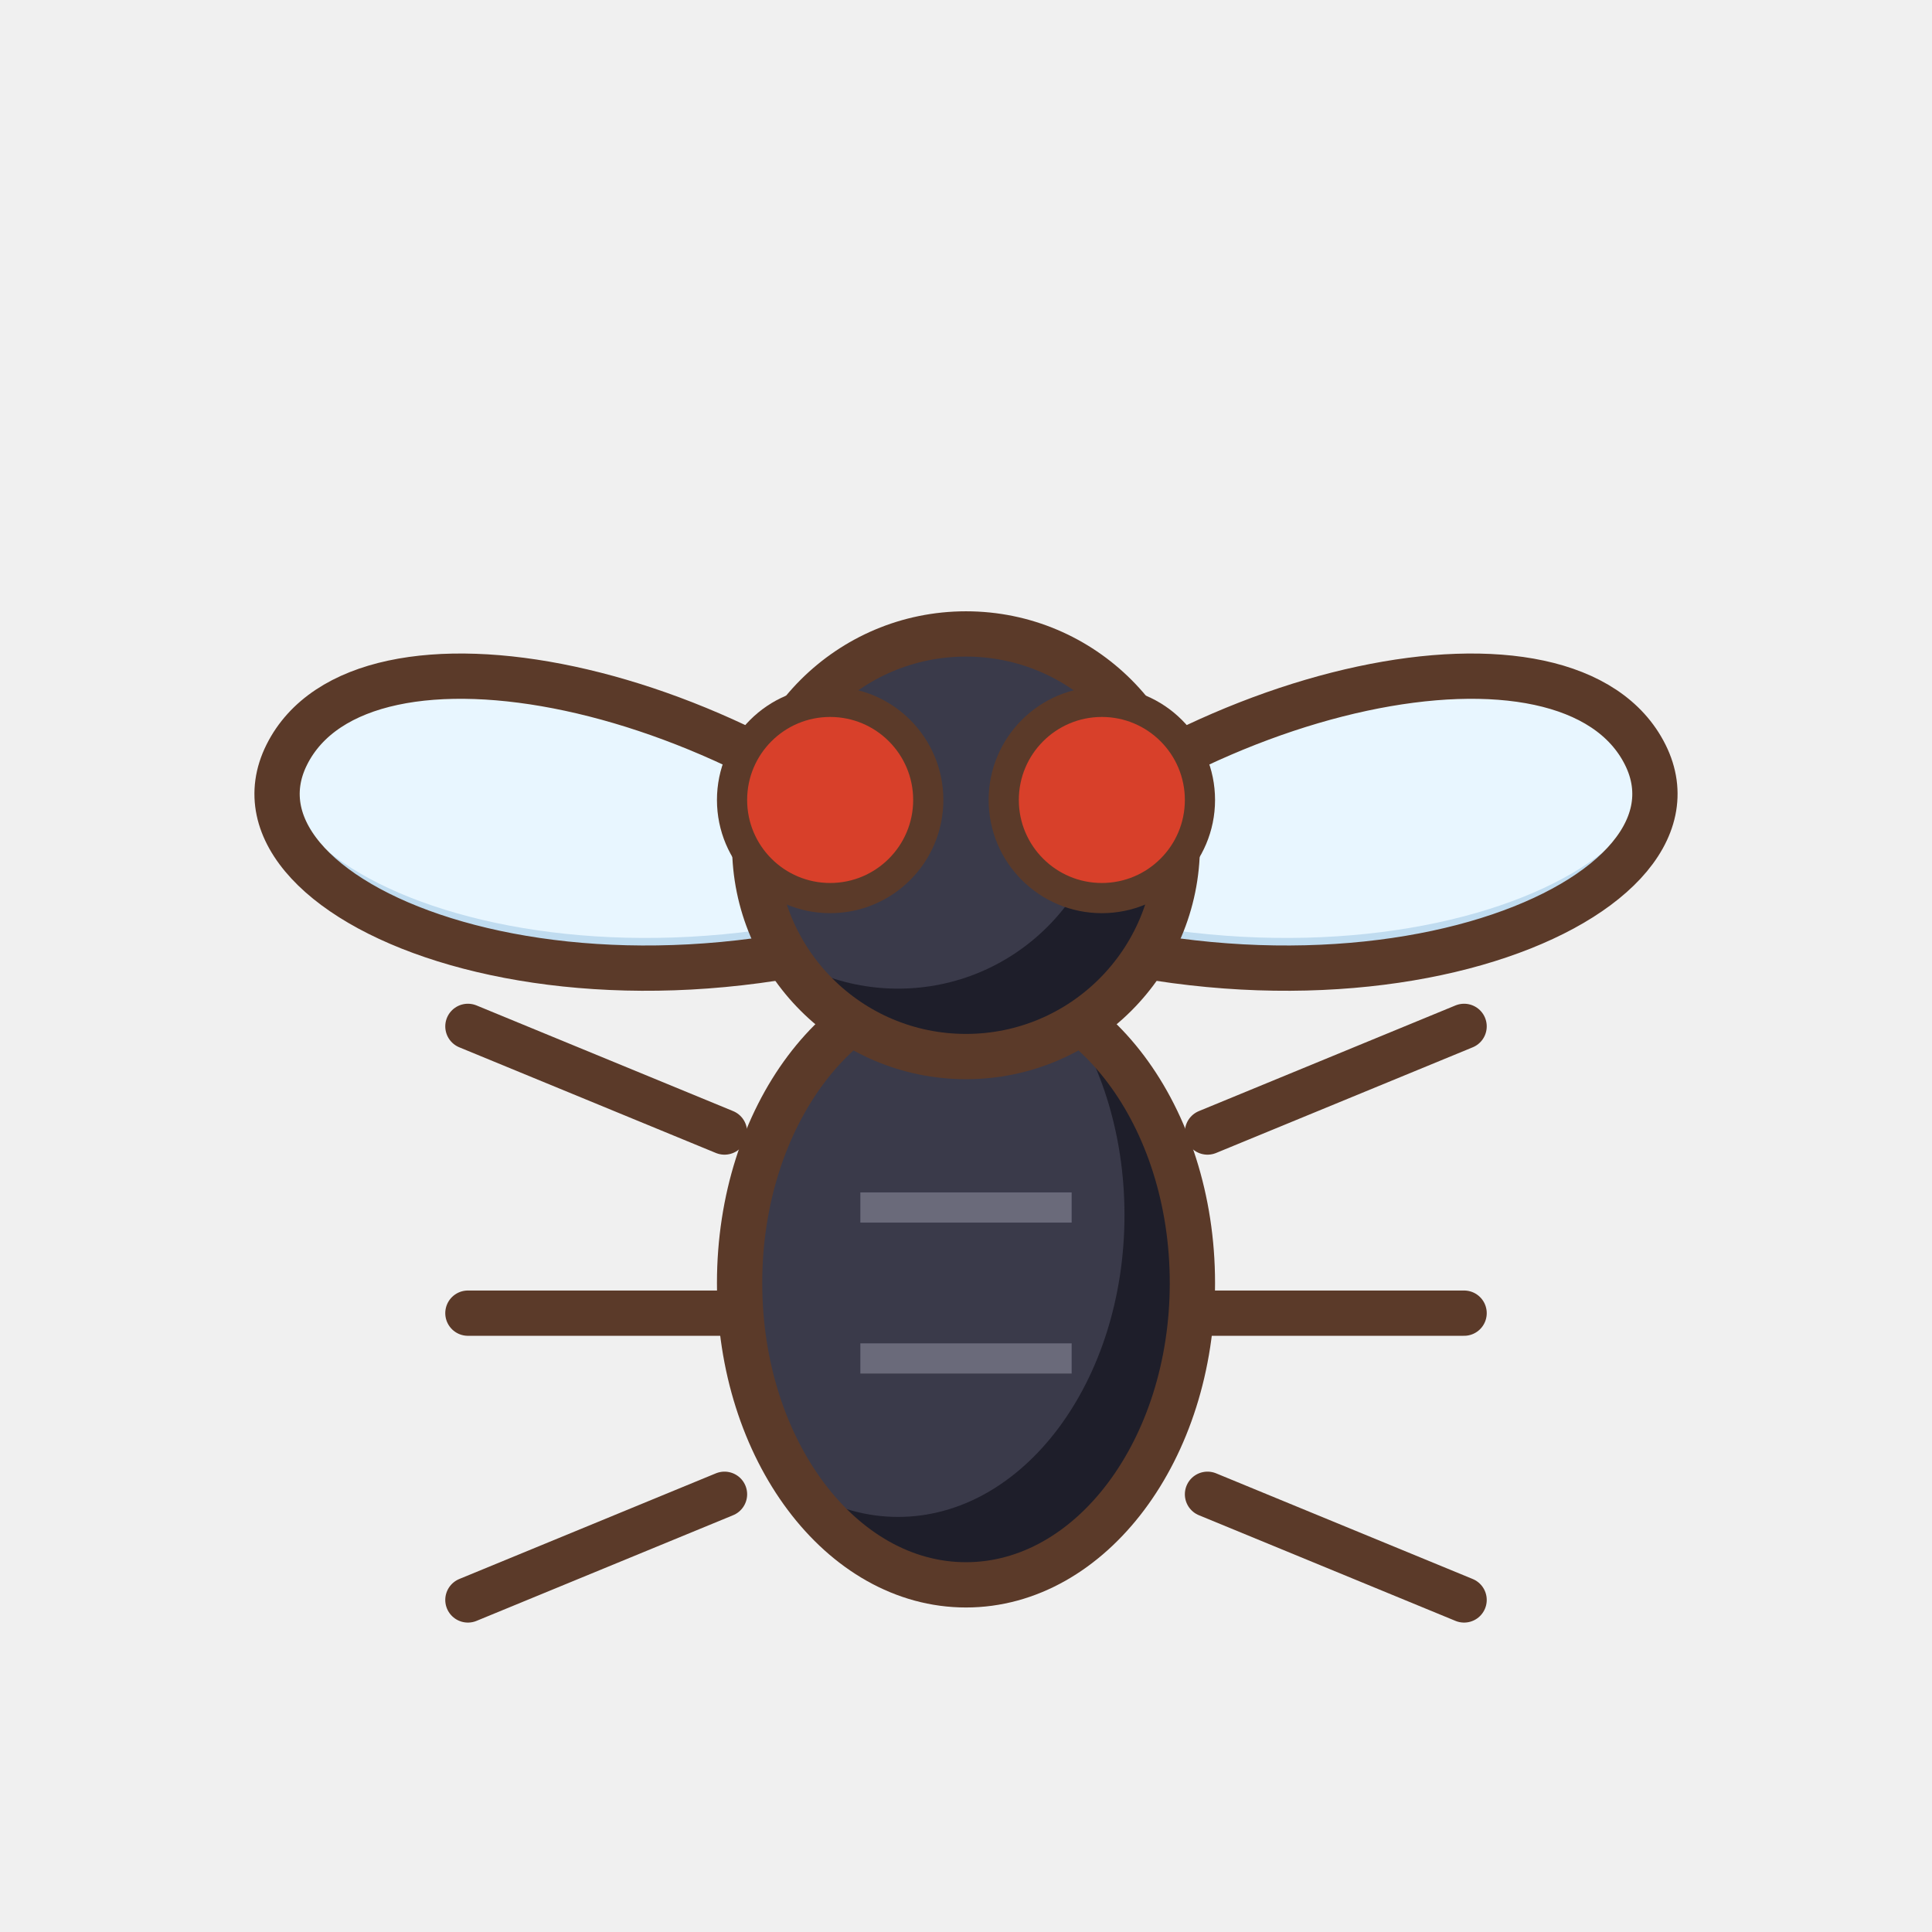
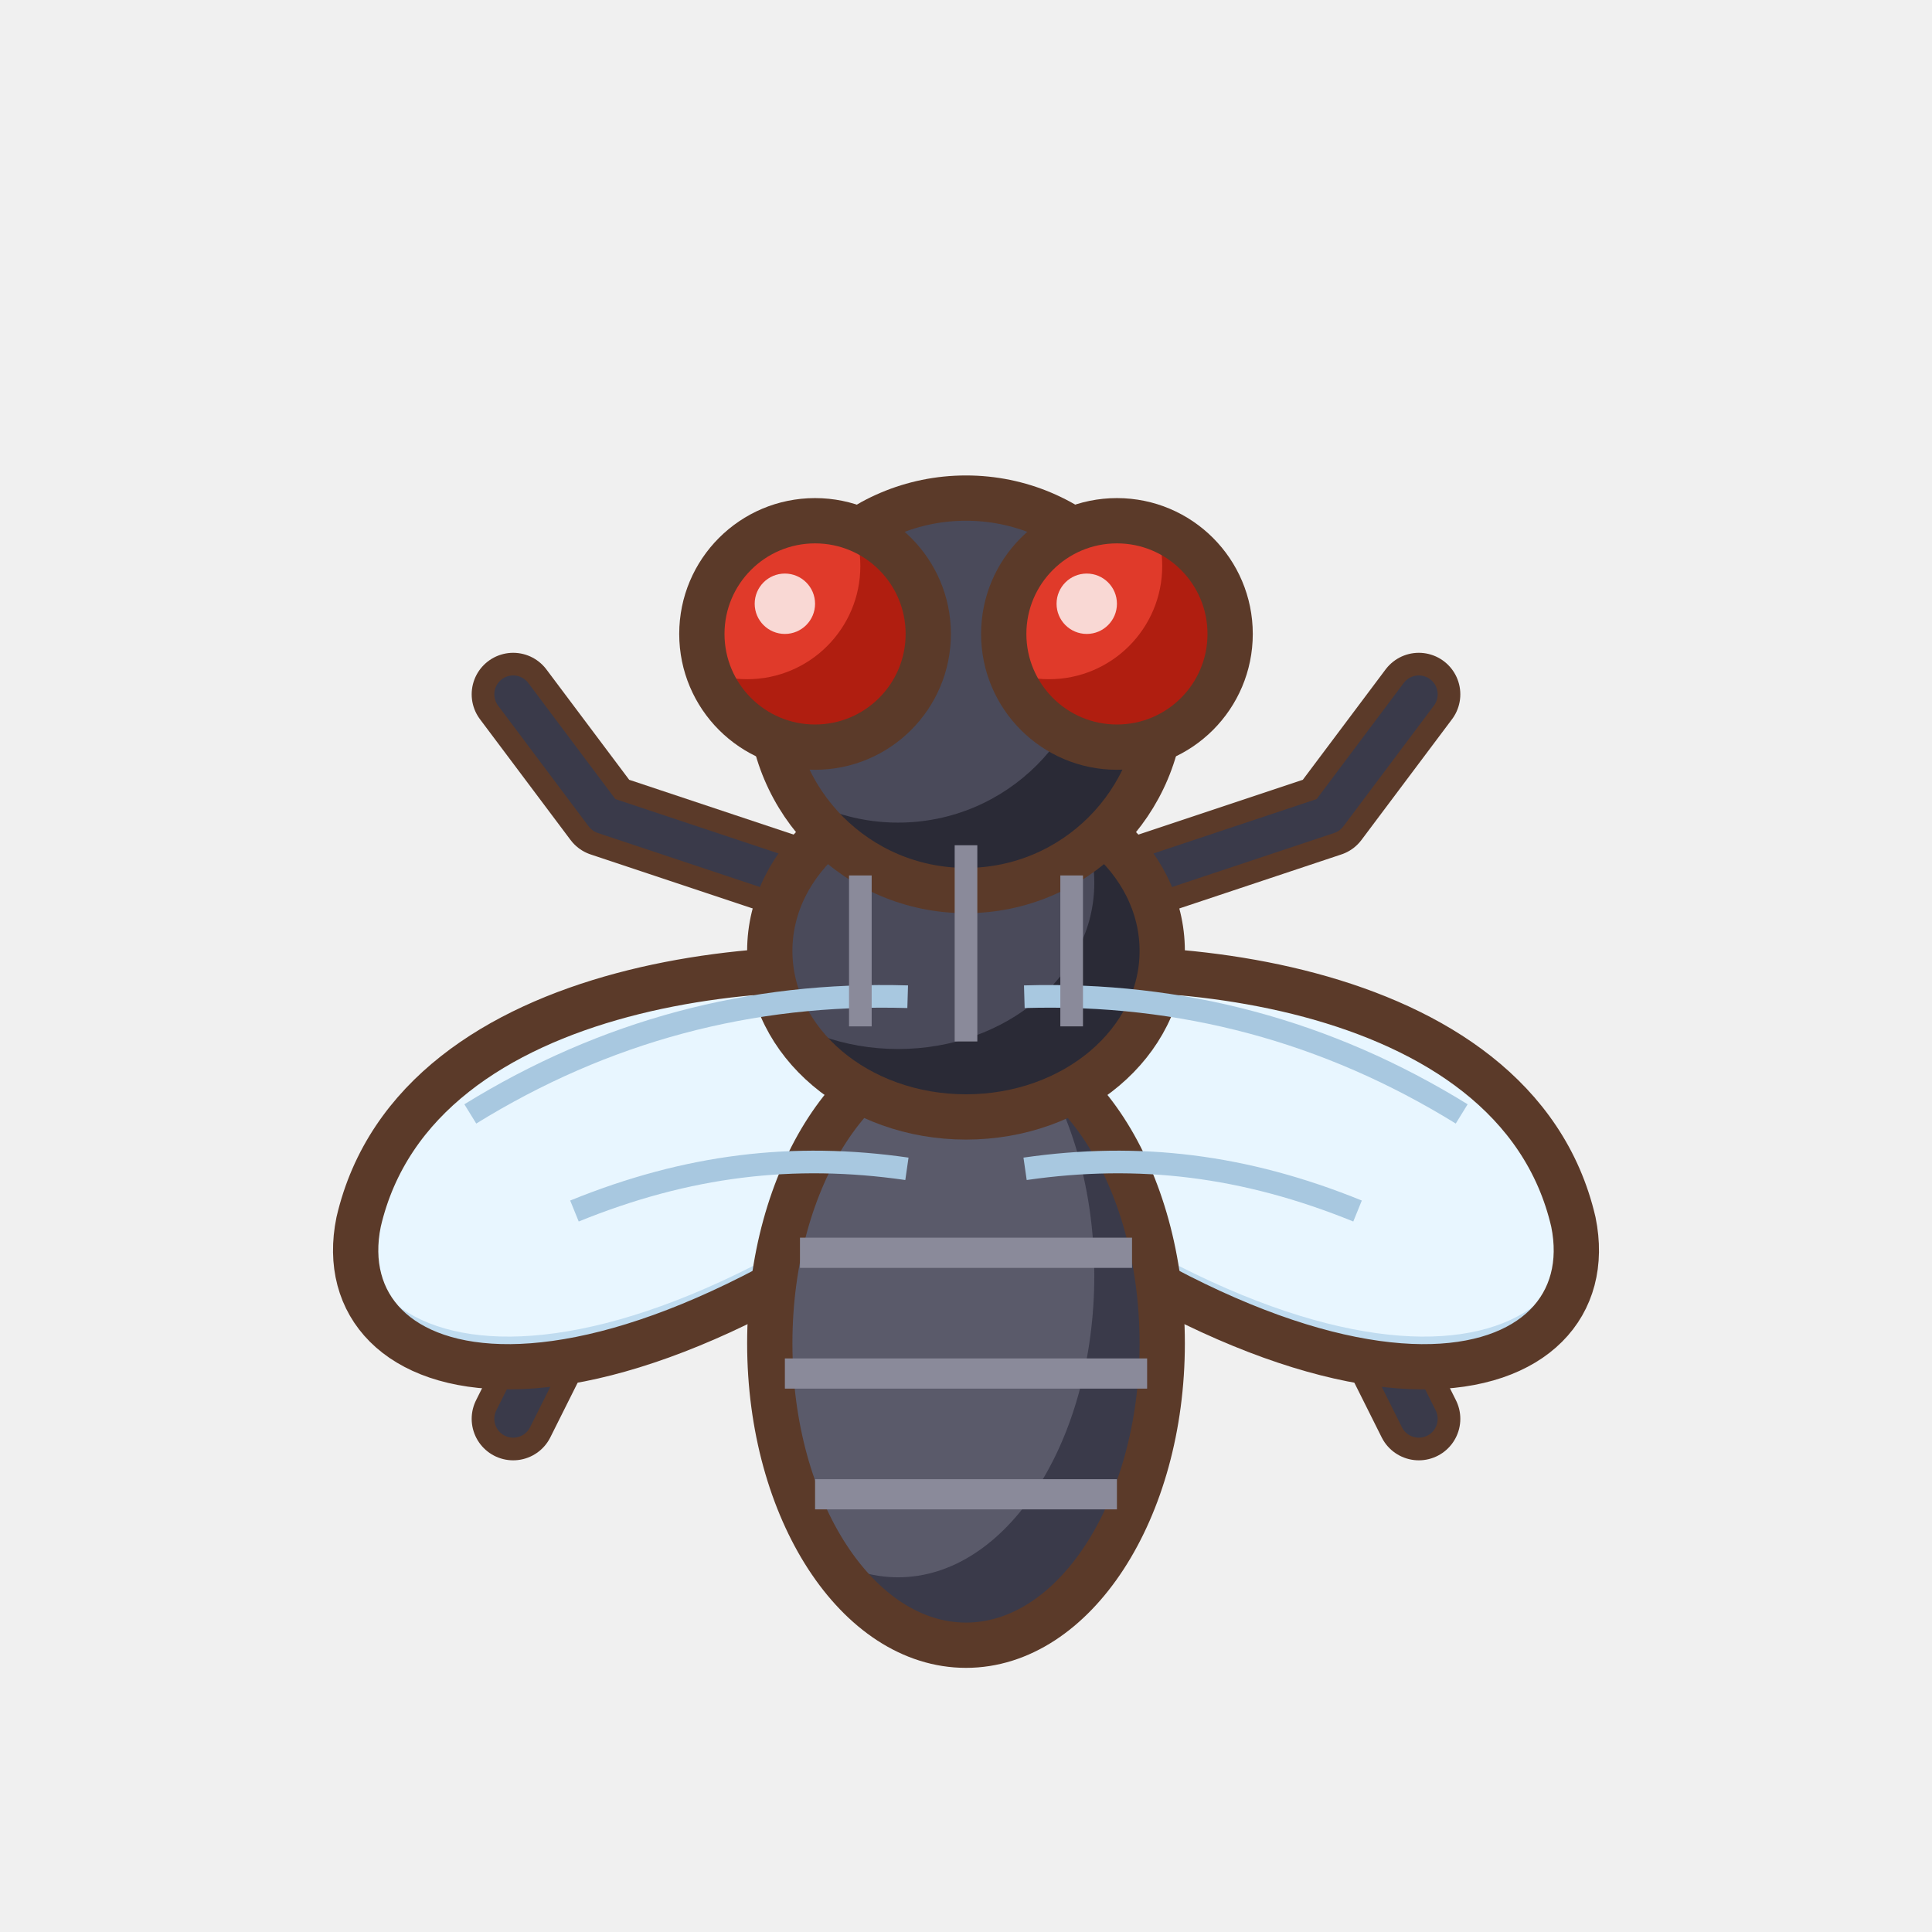
<svg xmlns="http://www.w3.org/2000/svg" viewBox="0 0 256 256">
  <g stroke="#5b3a29" stroke-width="6" stroke-linejoin="round" stroke-linecap="round">
-     <path d="M96 150l-34 -14M160 150l34 -14" fill="none" />
-     <path d="M96 174l-34 0M160 174l34 0" fill="none" />
-     <path d="M96 198l-34 14M160 198l34 14" fill="none" />
+     <path d="M110 118l-30 -10l-12 -16" fill="none" stroke="#5b3a29" stroke-width="11" stroke-linejoin="round" stroke-linecap="round" />
+     <path d="M110 118l-30 -10l-12 -16" fill="none" stroke="#3a3a4a" stroke-width="5" stroke-linejoin="round" stroke-linecap="round" />
+     <path d="M110 134l-30 6l-12 18" fill="none" stroke="#5b3a29" stroke-width="11" stroke-linejoin="round" stroke-linecap="round" />
+     <path d="M110 134l-30 6l-12 18" fill="none" stroke="#3a3a4a" stroke-width="5" stroke-linejoin="round" stroke-linecap="round" />
+     <path d="M110 148l-30 16l-12 24" fill="none" stroke="#5b3a29" stroke-width="11" stroke-linejoin="round" stroke-linecap="round" />
+     <path d="M110 148l-30 16l-12 24" fill="none" stroke="#3a3a4a" stroke-width="5" stroke-linejoin="round" stroke-linecap="round" />
+     <path d="M146 118l30 -10l12 -16" fill="none" stroke="#5b3a29" stroke-width="11" stroke-linejoin="round" stroke-linecap="round" />
+     <path d="M146 118l30 -10l12 -16" fill="none" stroke="#3a3a4a" stroke-width="5" stroke-linejoin="round" stroke-linecap="round" />
+     <path d="M146 134l30 6l12 18" fill="none" stroke="#5b3a29" stroke-width="11" stroke-linejoin="round" stroke-linecap="round" />
+     <path d="M146 134l30 6l12 18" fill="none" stroke="#3a3a4a" stroke-width="5" stroke-linejoin="round" stroke-linecap="round" />
+     <path d="M146 148l30 16l12 24" fill="none" stroke="#5b3a29" stroke-width="11" stroke-linejoin="round" stroke-linecap="round" />
+     <path d="M146 148l30 16l12 24" fill="none" stroke="#3a3a4a" stroke-width="5" stroke-linejoin="round" stroke-linecap="round" />
    <defs>
-       <path id="s148" d="M128 120c-30-30-80-40-90-20s40 40 90 20zM128 120c30-30 80-40 90-20s-40 40-90 20z" />
-       <clipPath id="cs148">
-         <use href="#s148" />
+       <path id="s6" d="M128 130c-20-10-70-20-86 10-10 20 20 40 86 10z" transform="rotate(-15 128 130)" />
+       <clipPath id="cs6">
+         <use href="#s6" />
      </clipPath>
    </defs>
-     <use href="#s148" fill="#c0dcf0" stroke="none" />
-     <g clip-path="url(#cs148)">
-       <use href="#s148" fill="#e8f6ff" stroke="none" transform="translate(0 -4)" />
+     <use href="#s6" fill="#c0dcf0" stroke="none" />
+     <g clip-path="url(#cs6)">
+       <use href="#s6" fill="#e8f6ff" stroke="none" transform="translate(0 -4)" />
    </g>
-     <use href="#s148" fill="none" />
+     <use href="#s6" fill="none" />
    <defs>
-       <ellipse id="s149" cx="128" cy="170" rx="30" ry="40" />
-       <clipPath id="cs149">
-         <use href="#s149" />
+       <path id="s7" d="M128 130c-20-10-70-20-86 10-10 20 20 40 86 10z" transform="translate(256 0) scale(-1 1) rotate(-15 128 130)" />
+       <clipPath id="cs7">
+         <use href="#s7" />
      </clipPath>
    </defs>
-     <use href="#s149" fill="#1e1e2a" stroke="none" />
-     <g clip-path="url(#cs149)">
-       <use href="#s149" fill="#3a3a4a" stroke="none" transform="translate(-9 -9)" />
+     <use href="#s7" fill="#c0dcf0" stroke="none" />
+     <g clip-path="url(#cs7)">
+       <use href="#s7" fill="#e8f6ff" stroke="none" transform="translate(0 -4)" />
    </g>
-     <use href="#s149" fill="none" />
+     <use href="#s7" fill="none" />
    <defs>
-       <circle id="s150" cx="128" cy="112" r="28" />
-       <clipPath id="cs150">
-         <use href="#s150" />
+       <ellipse id="s8" cx="128" cy="178" rx="26" ry="40" />
+       <clipPath id="cs8">
+         <use href="#s8" />
      </clipPath>
    </defs>
-     <use href="#s150" fill="#1e1e2a" stroke="none" />
-     <g clip-path="url(#cs150)">
-       <use href="#s150" fill="#3a3a4a" stroke="none" transform="translate(-9 -9)" />
+     <use href="#s8" fill="#3a3a4a" stroke="none" />
+     <g clip-path="url(#cs8)">
+       <use href="#s8" fill="#5a5a6a" stroke="none" transform="translate(-9 -9)" />
    </g>
-     <use href="#s150" fill="none" />
+     <use href="#s8" fill="none" />
+     <defs>
+       <ellipse id="s9" cx="128" cy="126" rx="26" ry="22" />
+       <clipPath id="cs9">
+         <use href="#s9" />
+       </clipPath>
+     </defs>
+     <use href="#s9" fill="#2a2a36" stroke="none" />
+     <g clip-path="url(#cs9)">
+       <use href="#s9" fill="#4a4a5a" stroke="none" transform="translate(-9 -9)" />
+     </g>
+     <use href="#s9" fill="none" />
+     <defs>
+       <circle id="s10" cx="128" cy="92" r="26" />
+       <clipPath id="cs10">
+         <use href="#s10" />
+       </clipPath>
+     </defs>
+     <use href="#s10" fill="#2a2a36" stroke="none" />
+     <g clip-path="url(#cs10)">
+       <use href="#s10" fill="#4a4a5a" stroke="none" transform="translate(-9 -9)" />
+     </g>
+     <use href="#s10" fill="none" />
+     <defs>
+       <circle id="s11" cx="108" cy="84" r="15" />
+       <clipPath id="cs11">
+         <use href="#s11" />
+       </clipPath>
+     </defs>
+     <use href="#s11" fill="#b01e10" stroke="none" />
+     <g clip-path="url(#cs11)">
+       <use href="#s11" fill="#e03a2a" stroke="none" transform="translate(-9 -9)" />
+     </g>
+     <use href="#s11" fill="none" />
+     <defs>
+       <circle id="s12" cx="148" cy="84" r="15" />
+       <clipPath id="cs12">
+         <use href="#s12" />
+       </clipPath>
+     </defs>
+     <use href="#s12" fill="#b01e10" stroke="none" />
+     <g clip-path="url(#cs12)">
+       <use href="#s12" fill="#e03a2a" stroke="none" transform="translate(-9 -9)" />
+     </g>
+     <use href="#s12" fill="none" />
  </g>
-   <circle cx="110" cy="106" r="13" fill="#d8402a" stroke="#5b3a29" stroke-width="4" />
-   <circle cx="146" cy="106" r="13" fill="#d8402a" stroke="#5b3a29" stroke-width="4" />
-   <path d="M114 160h28M114 180h28" stroke="#6a6a7a" stroke-width="4" />
+   <path d="M60 130c20-6 40-6 60 0M70 146c16-2 30 0 44 6" stroke="#a8c8e0" stroke-width="3" fill="none" transform="rotate(-15 128 130)" />
+   <path d="M196 130c-20-6-40-6-60 0M186 146c-16-2-30 0-44 6" stroke="#a8c8e0" stroke-width="3" fill="none" transform="rotate(15 128 130)" />
+   <path d="M114 116v20M128 112v26M142 116v20" stroke="#8a8a9a" stroke-width="3" />
+   <path d="M106 166h44M104 182h48M108 198h40" stroke="#8a8a9a" stroke-width="4" />
+   <circle cx="104" cy="80" r="4" fill="#fff" opacity=".8" />
+   <circle cx="144" cy="80" r="4" fill="#fff" opacity=".8" />
</svg>
